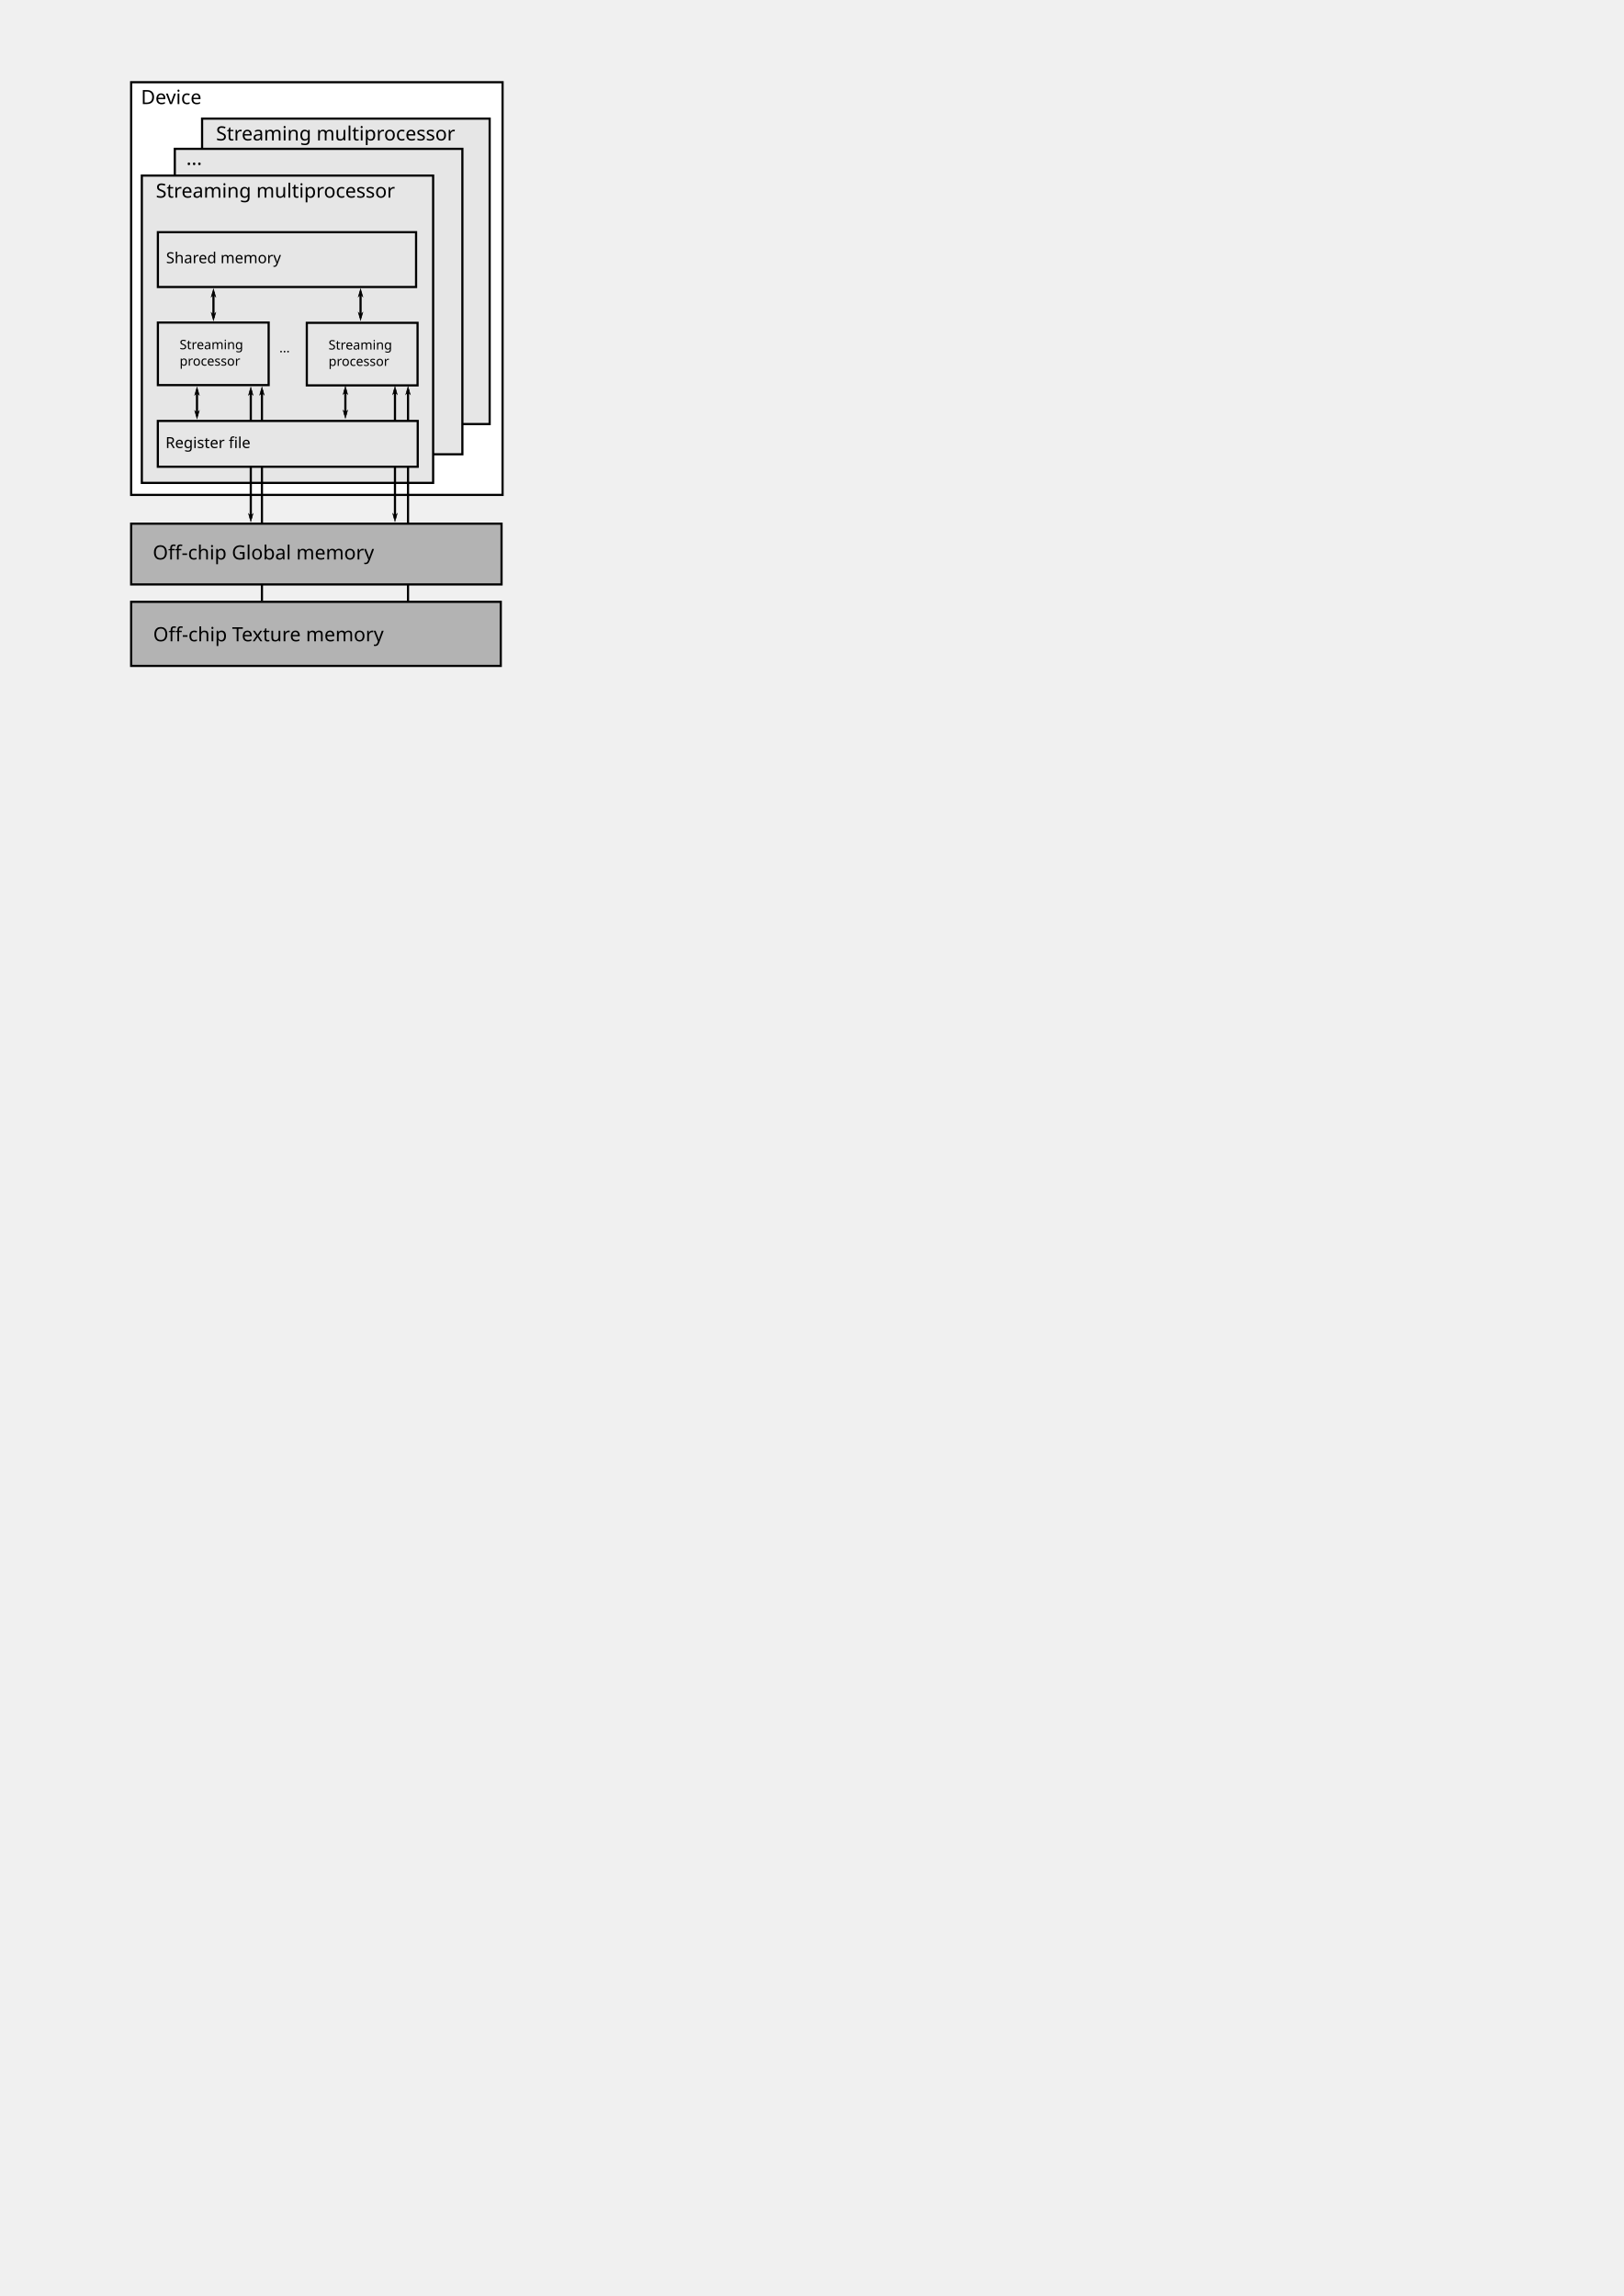
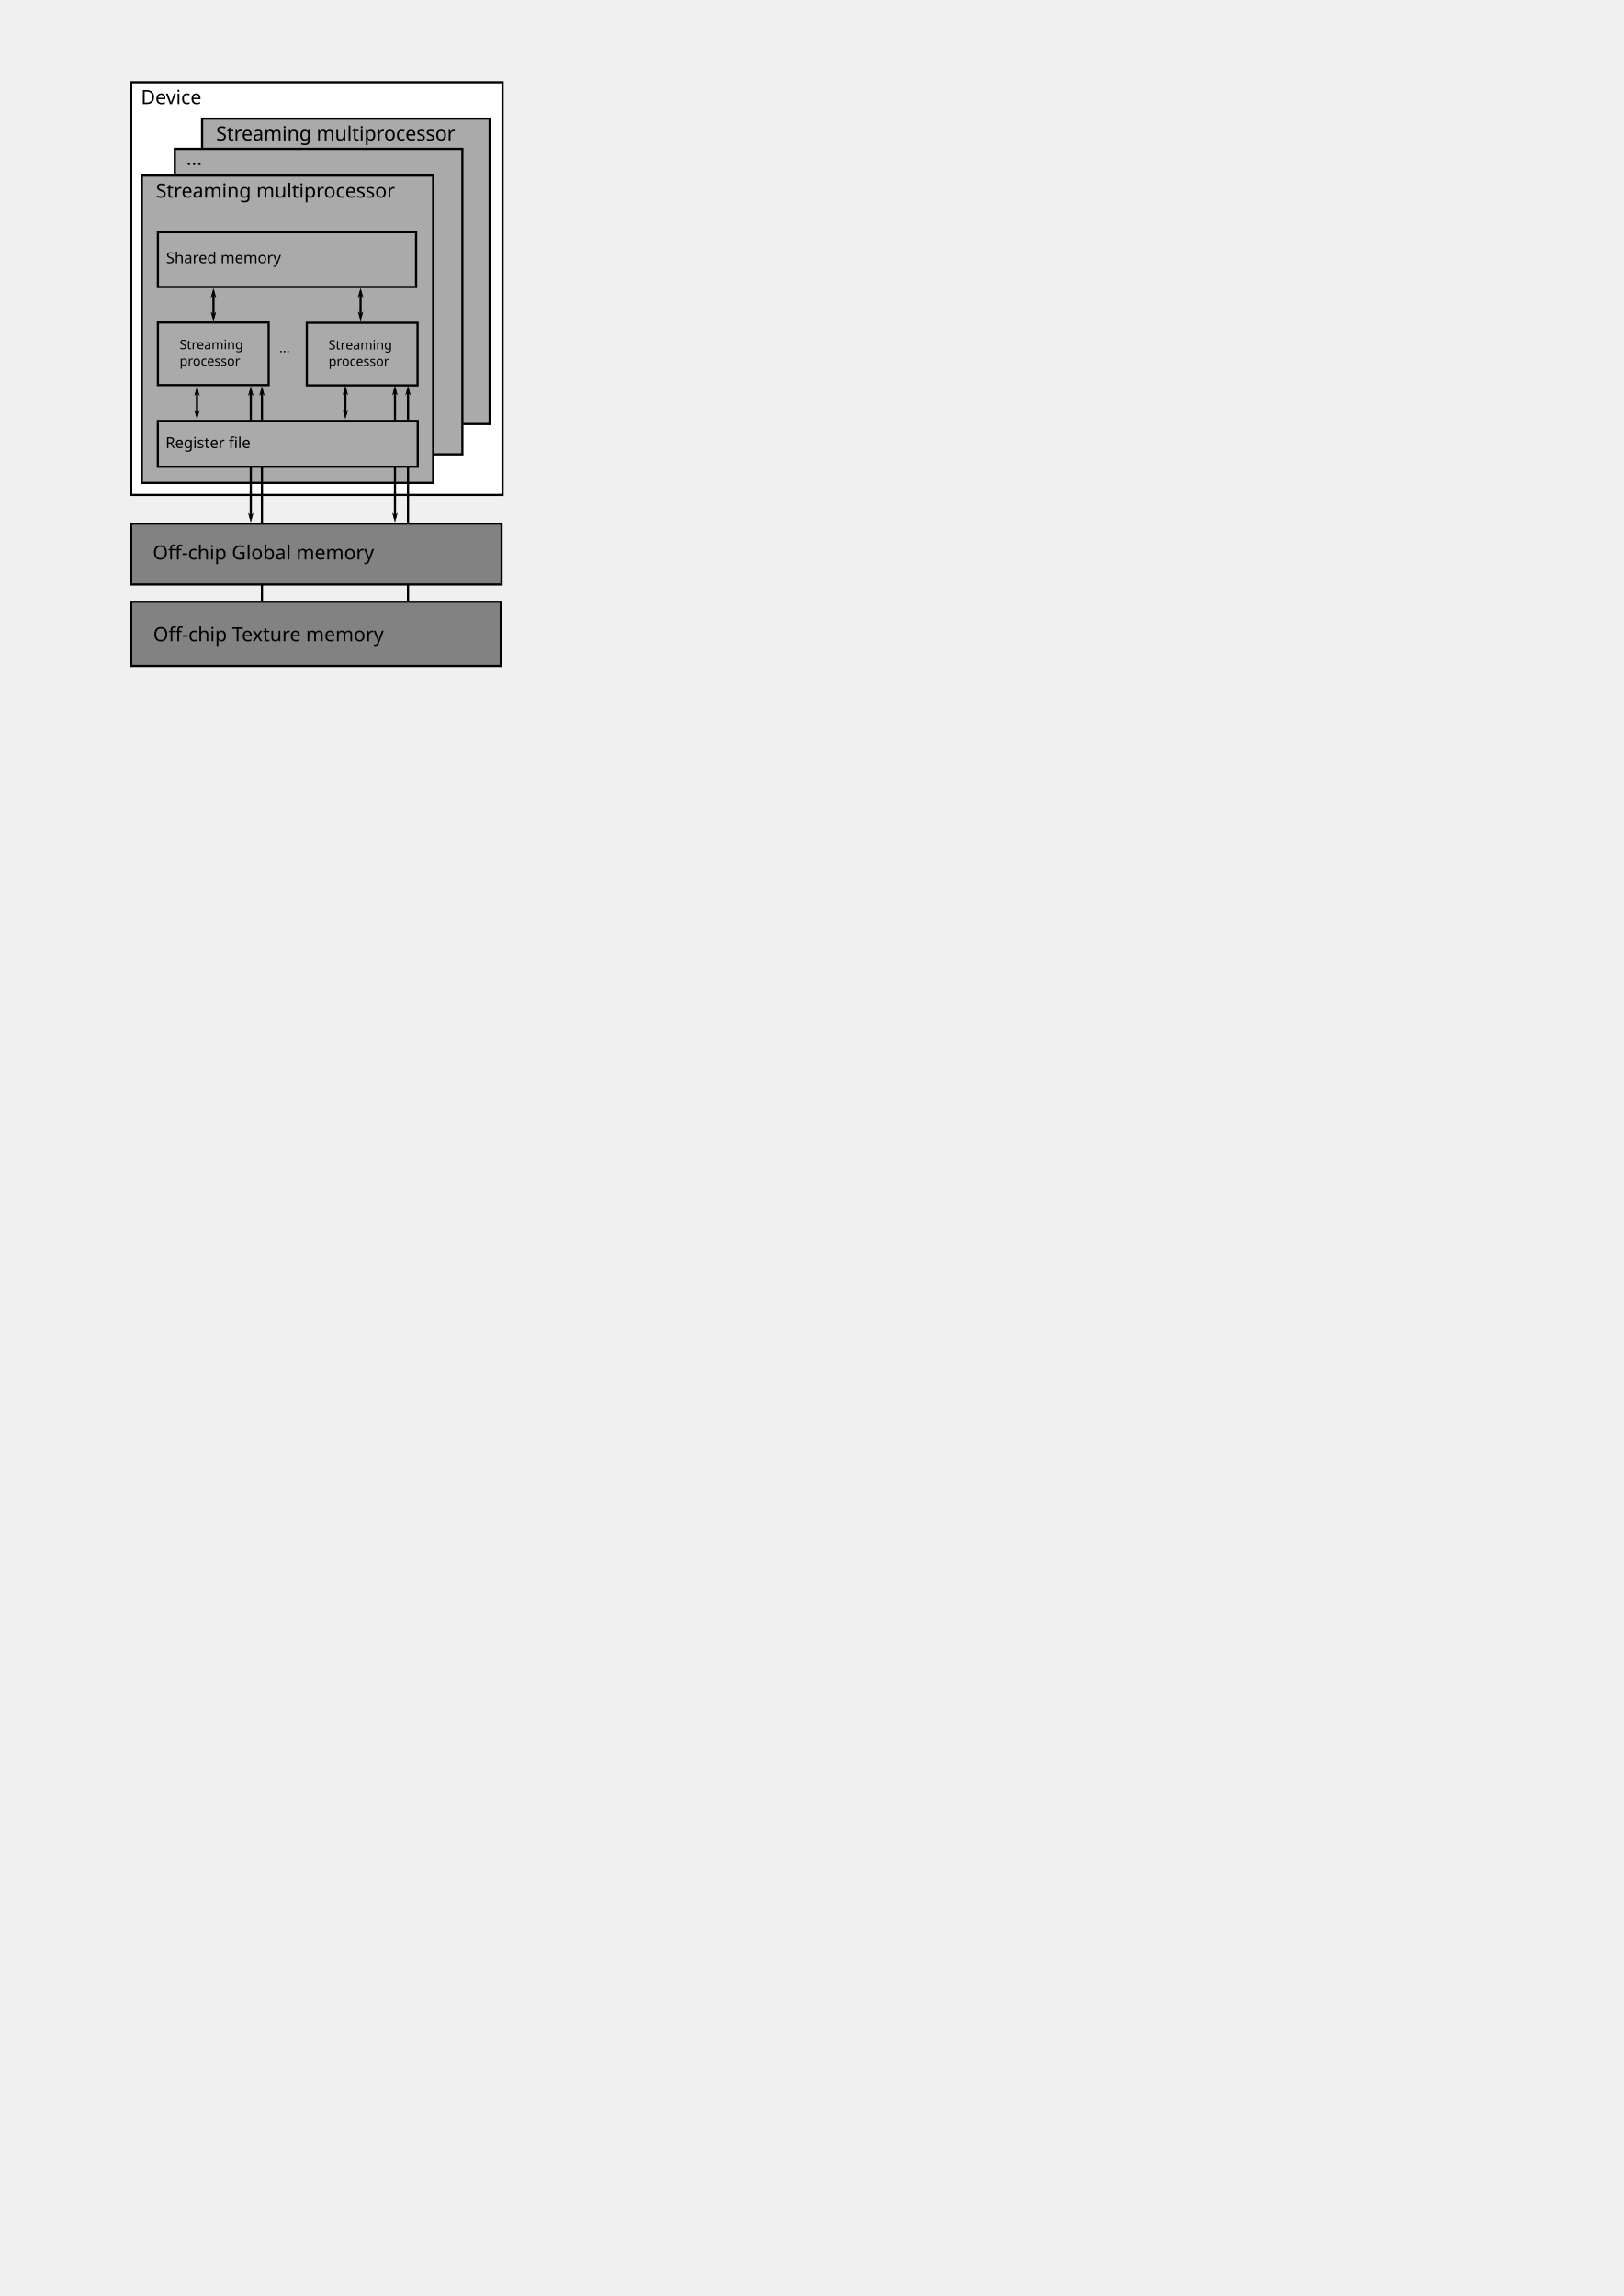
<svg xmlns="http://www.w3.org/2000/svg" width="744.094" height="1052.362" id="svg2" version="1.1">
  <defs id="defs4">
    <marker orient="auto" refY="0.0" refX="0.0" id="Arrow1Send" style="overflow:visible;">
      <path id="path4098" d="M 0.0,0.0 L 5.0,-5.0 L -12.5,0.0 L 5.0,5.0 L 0.0,0.0 z " style="fill-rule:evenodd;stroke:#000000;stroke-width:1.0pt;" transform="scale(0.2) rotate(180) translate(6,0)" />
    </marker>
    <marker orient="auto" refY="0.0" refX="0.0" id="Arrow1Sstart" style="overflow:visible">
      <path id="path4095" d="M 0.0,0.0 L 5.0,-5.0 L -12.5,0.0 L 5.0,5.0 L 0.0,0.0 z " style="fill-rule:evenodd;stroke:#000000;stroke-width:1.0pt" transform="scale(0.2) translate(6,0)" />
    </marker>
    <marker orient="auto" refY="0" refX="0" id="Arrow1Sstart-8" style="overflow:visible">
      <path id="path4095-5" d="M 0,0 5,-5 -12.5,0 5,5 0,0 z" style="fill-rule:evenodd;stroke:#000000;stroke-width:1pt" transform="matrix(0.2,0,0,0.2,1.2,0)" />
    </marker>
    <marker orient="auto" refY="0" refX="0" id="Arrow1Send-6" style="overflow:visible">
      <path id="path4098-1" d="M 0,0 5,-5 -12.5,0 5,5 0,0 z" style="fill-rule:evenodd;stroke:#000000;stroke-width:1pt" transform="matrix(-0.2,0,0,-0.2,-1.2,0)" />
    </marker>
    <marker orient="auto" refY="0" refX="0" id="Arrow1Sstart-6" style="overflow:visible">
      <path id="path4095-2" d="M 0,0 5,-5 -12.5,0 5,5 0,0 z" style="fill-rule:evenodd;stroke:#000000;stroke-width:1pt" transform="matrix(0.2,0,0,0.2,1.2,0)" />
    </marker>
    <marker orient="auto" refY="0" refX="0" id="Arrow1Send-69" style="overflow:visible">
      <path id="path4098-4" d="M 0,0 5,-5 -12.5,0 5,5 0,0 z" style="fill-rule:evenodd;stroke:#000000;stroke-width:1pt" transform="matrix(-0.2,0,0,-0.2,-1.2,0)" />
    </marker>
    <marker orient="auto" refY="0" refX="0" id="Arrow1Sstart-3" style="overflow:visible">
      <path id="path4095-6" d="M 0,0 5,-5 -12.5,0 5,5 0,0 z" style="fill-rule:evenodd;stroke:#000000;stroke-width:1pt" transform="matrix(0.2,0,0,0.2,1.2,0)" />
    </marker>
    <marker orient="auto" refY="0" refX="0" id="Arrow1Send-4" style="overflow:visible">
      <path id="path4098-6" d="M 0,0 5,-5 -12.5,0 5,5 0,0 z" style="fill-rule:evenodd;stroke:#000000;stroke-width:1pt" transform="matrix(-0.2,0,0,-0.2,-1.2,0)" />
    </marker>
    <marker orient="auto" refY="0" refX="0" id="Arrow1Sstart-5" style="overflow:visible">
      <path id="path4095-9" d="M 0,0 5,-5 -12.5,0 5,5 0,0 z" style="fill-rule:evenodd;stroke:#000000;stroke-width:1pt" transform="matrix(0.2,0,0,0.2,1.2,0)" />
    </marker>
    <marker orient="auto" refY="0" refX="0" id="Arrow1Sstart-9" style="overflow:visible">
      <path id="path4095-8" d="M 0,0 5,-5 -12.5,0 5,5 0,0 z" style="fill-rule:evenodd;stroke:#000000;stroke-width:1pt" transform="matrix(0.2,0,0,0.2,1.2,0)" />
    </marker>
    <marker orient="auto" refY="0" refX="0" id="Arrow1Send-3" style="overflow:visible">
      <path id="path4098-7" d="M 0,0 5,-5 -12.5,0 5,5 0,0 z" style="fill-rule:evenodd;stroke:#000000;stroke-width:1pt" transform="matrix(-0.2,0,0,-0.2,-1.2,0)" />
    </marker>
    <marker orient="auto" refY="0" refX="0" id="Arrow1Sstart-90" style="overflow:visible">
      <path id="path4095-3" d="M 0,0 5,-5 -12.5,0 5,5 0,0 z" style="fill-rule:evenodd;stroke:#000000;stroke-width:1pt" transform="matrix(0.2,0,0,0.2,1.2,0)" />
    </marker>
    <marker orient="auto" refY="0" refX="0" id="Arrow1Send-44" style="overflow:visible">
      <path id="path4098-10" d="M 0,0 5,-5 -12.5,0 5,5 0,0 z" style="fill-rule:evenodd;stroke:#000000;stroke-width:1pt" transform="matrix(-0.2,0,0,-0.2,-1.2,0)" />
    </marker>
    <marker orient="auto" refY="0" refX="0" id="Arrow1Sstart-1" style="overflow:visible">
      <path id="path4095-1" d="M 0,0 5,-5 -12.5,0 5,5 0,0 z" style="fill-rule:evenodd;stroke:#000000;stroke-width:1pt" transform="matrix(0.2,0,0,0.2,1.2,0)" />
    </marker>
    <marker orient="auto" refY="0" refX="0" id="Arrow1Send-5" style="overflow:visible">
      <path id="path4098-5" d="M 0,0 5,-5 -12.5,0 5,5 0,0 z" style="fill-rule:evenodd;stroke:#000000;stroke-width:1pt" transform="matrix(-0.2,0,0,-0.2,-1.2,0)" />
    </marker>
  </defs>
  <g id="layer1">
    <rect style="fill:#ffffff;fill-opacity:1;stroke:#000000;stroke-width:1;stroke-linecap:butt;stroke-linejoin:miter;stroke-miterlimit:4;stroke-opacity:1;stroke-dasharray:none;stroke-dashoffset:0" id="rect3204" width="170.211" height="189.151" x="60.104" y="37.684" />
-     <rect style="fill:#e6e6e6;stroke:#000000;stroke-width:1;stroke-linecap:butt;stroke-linejoin:miter;stroke-miterlimit:4;stroke-opacity:1;stroke-dasharray:none;stroke-dashoffset:0" id="rect2985-7-9-2-7" width="131.786" height="140" x="92.611" y="54.362" ry="0" />
-     <rect style="fill:#e6e6e6;fill-opacity:1;stroke:#000000;stroke-width:1;stroke-linecap:butt;stroke-linejoin:miter;stroke-miterlimit:4;stroke-opacity:1;stroke-dasharray:none;stroke-dashoffset:0" id="rect2985-7-9-2" width="131.786" height="140" x="80.107" y="68.219" ry="0" />
-     <rect style="fill:#b3b3b3;stroke:#000000;stroke-width:1;stroke-linecap:butt;stroke-linejoin:miter;stroke-miterlimit:4;stroke-opacity:1;stroke-dasharray:none;stroke-dashoffset:0" id="rect2985-7" width="169.382" height="29.375" x="60.104" y="275.841" />
+     <rect style="fill:#aaaaaa;stroke:#000000;stroke-width:1;stroke-linecap:butt;stroke-linejoin:miter;stroke-miterlimit:4;stroke-opacity:1;stroke-dasharray:none;stroke-dashoffset:0;fill-opacity:1" id="rect2985-7-9-2-7" width="131.786" height="140" x="92.611" y="54.362" ry="0" />
+     <rect style="fill:#aaaaaa;fill-opacity:1;stroke:#000000;stroke-width:1;stroke-linecap:butt;stroke-linejoin:miter;stroke-miterlimit:4;stroke-opacity:1;stroke-dasharray:none;stroke-dashoffset:0" id="rect2985-7-9-2" width="131.786" height="140" x="80.107" y="68.219" ry="0" />
+     <rect style="fill:#828282;stroke:#000000;stroke-width:1;stroke-linecap:butt;stroke-linejoin:miter;stroke-miterlimit:4;stroke-opacity:1;stroke-dasharray:none;stroke-dashoffset:0;fill-opacity:1" id="rect2985-7" width="169.382" height="29.375" x="60.104" y="275.841" />
    <text xml:space="preserve" style="font-size:40px;font-style:normal;font-weight:normal;line-height:125%;letter-spacing:0px;word-spacing:0px;fill:#000000;fill-opacity:1;stroke:none;font-family:Sans" x="70.179" y="293.934" id="text2987-2">
      <tspan id="tspan2989-3" x="70.179" y="293.934" style="font-size:9px">Off-chip Texture memory</tspan>
    </text>
-     <rect style="fill:#e6e6e6;stroke:#000000;stroke-width:1;stroke-linecap:butt;stroke-linejoin:miter;stroke-miterlimit:4;stroke-opacity:1;stroke-dasharray:none;stroke-dashoffset:0;fill-opacity:1" id="rect2985-7-9" width="133.5" height="140.858" x="64.996" y="80.472" />
+     <rect style="fill:#aaaaaa;stroke:#000000;stroke-width:1;stroke-linecap:butt;stroke-linejoin:miter;stroke-miterlimit:4;stroke-opacity:1;stroke-dasharray:none;stroke-dashoffset:0;fill-opacity:1" id="rect2985-7-9" width="133.5" height="140.858" x="64.996" y="80.472" />
    <path style="fill:none;stroke:#000000;stroke-width:1px;stroke-linecap:butt;stroke-linejoin:miter;stroke-opacity:1;marker-start:url(#Arrow1Sstart);marker-end:url(#Arrow1Send)" d="m 114.927,178.848 0,58.868" id="path3309-6" />
    <path style="fill:none;stroke:#000000;stroke-width:1px;stroke-linecap:butt;stroke-linejoin:miter;stroke-opacity:1;marker-start:url(#Arrow1Sstart);marker-end:none" d="m 120.034,178.77 0,96.531" id="path3309-6-8" />
    <rect style="fill:none;stroke:#000000;stroke-width:1;stroke-linecap:butt;stroke-linejoin:miter;stroke-miterlimit:4;stroke-opacity:1;stroke-dasharray:none;stroke-dashoffset:0" id="rect3091-8" width="50.756" height="28.674" x="72.355" y="147.836" />
    <text xml:space="preserve" style="font-size:60px;font-style:normal;font-weight:normal;line-height:125%;letter-spacing:0px;word-spacing:0px;fill:#000000;fill-opacity:1;stroke:none;font-family:Sans" x="82.304" y="160.079" id="text2987-2-6-1">
      <tspan x="82.304" y="160.079" style="font-size:6px" id="tspan3089-0">Streaming</tspan>
      <tspan x="82.304" y="167.579" style="font-size:6px" id="tspan3175">processor</tspan>
    </text>
    <rect style="fill:none;stroke:#000000;stroke-width:1;stroke-linecap:butt;stroke-linejoin:miter;stroke-miterlimit:4;stroke-opacity:1;stroke-dasharray:none;stroke-dashoffset:0" id="rect3091-8-6" width="118.323" height="25.123" x="72.355" y="106.424" />
    <text xml:space="preserve" style="font-size:60px;font-style:normal;font-weight:normal;line-height:125%;letter-spacing:0px;word-spacing:0px;fill:#000000;fill-opacity:1;stroke:none;font-family:Sans" x="76.12" y="120.641" id="text2987-2-6-1-82">
      <tspan x="76.12" y="120.641" style="font-size:7px" id="tspan3089-0-5">Shared memory</tspan>
    </text>
    <text xml:space="preserve" style="font-size:60px;font-style:normal;font-weight:normal;line-height:125%;letter-spacing:0px;word-spacing:0px;fill:#000000;fill-opacity:1;stroke:none;font-family:Sans" x="71.427" y="90.593" id="text2987-2-6-1-82-3">
      <tspan x="71.427" y="90.593" style="font-size:9px" id="tspan3089-0-5-0">Streaming multiprocessor</tspan>
    </text>
    <text xml:space="preserve" style="font-size:60px;font-style:normal;font-weight:normal;line-height:125%;letter-spacing:0px;word-spacing:0px;fill:#000000;fill-opacity:1;stroke:none;font-family:Sans" x="127.998" y="161.486" id="text2987-2-6-1-7">
      <tspan x="127.998" y="161.486" style="font-size:6px" id="tspan3089-0-4">...</tspan>
    </text>
    <path style="fill:none;stroke:#000000;stroke-width:1px;stroke-linecap:butt;stroke-linejoin:miter;stroke-opacity:1;marker-start:url(#Arrow1Sstart);marker-end:url(#Arrow1Send)" d="m 90.273,178.83 0,11.694" id="path3309" />
    <path style="fill:none;stroke:#000000;stroke-width:1px;stroke-linecap:butt;stroke-linejoin:miter;stroke-opacity:1;marker-start:url(#Arrow1Sstart);marker-end:url(#Arrow1Send)" d="m 158.273,178.475 0,11.856" id="path3309-8" />
    <text xml:space="preserve" style="font-size:60px;font-style:normal;font-weight:normal;line-height:125%;letter-spacing:0px;word-spacing:0px;fill:#000000;fill-opacity:1;stroke:none;font-family:Sans" x="99" y="64.362" id="text2987-2-6-1-82-3-6">
      <tspan x="99" y="64.362" style="font-size:9px" id="tspan3089-0-5-0-2">Streaming multiprocessor</tspan>
    </text>
    <text xml:space="preserve" style="font-size:60px;font-style:normal;font-weight:normal;line-height:125%;letter-spacing:0px;word-spacing:0px;fill:#000000;fill-opacity:1;stroke:none;font-family:Sans" x="85.357" y="75.576" id="text2987-2-6-1-82-3-6-9">
      <tspan x="85.357" y="75.576" style="font-size:9px" id="tspan3089-0-5-0-2-1">...</tspan>
    </text>
    <path style="fill:none;stroke:#000000;stroke-width:1px;stroke-linecap:butt;stroke-linejoin:miter;stroke-opacity:1;marker-start:url(#Arrow1Sstart);marker-end:none" d="m 186.978,178.554 0,96.969" id="path3309-6-8-1" />
-     <rect style="fill:#b3b3b3;fill-opacity:1;stroke:#000000;stroke-width:1;stroke-linecap:butt;stroke-linejoin:miter;stroke-miterlimit:4;stroke-opacity:1;stroke-dasharray:none;stroke-dashoffset:0" id="rect2985" width="169.739" height="27.86" x="60.104" y="240.016" />
+     <rect style="fill:#828282;fill-opacity:1;stroke:#000000;stroke-width:1;stroke-linecap:butt;stroke-linejoin:miter;stroke-miterlimit:4;stroke-opacity:1;stroke-dasharray:none;stroke-dashoffset:0" id="rect2985" width="169.739" height="27.86" x="60.104" y="240.016" />
    <text xml:space="preserve" style="font-size:40px;font-style:normal;font-weight:normal;line-height:125%;letter-spacing:0px;word-spacing:0px;fill:#000000;fill-opacity:1;stroke:none;font-family:Sans" x="70" y="256.429" id="text2987">
      <tspan id="tspan2989" x="70" y="256.429" style="font-size:9px">Off-chip Global memory</tspan>
    </text>
    <path style="fill:none;stroke:#000000;stroke-width:1px;stroke-linecap:butt;stroke-linejoin:miter;stroke-opacity:1;marker-start:url(#Arrow1Sstart);marker-end:url(#Arrow1Send)" d="m 181.004,178.531 0,59.112" id="path3309-6-6" />
    <path style="fill:none;stroke:#000000;stroke-width:1px;stroke-linecap:butt;stroke-linejoin:miter;stroke-opacity:1;marker-start:url(#Arrow1Sstart);marker-end:url(#Arrow1Send)" d="m 97.822,133.846 0,11.694" id="path3309-69" />
    <path style="fill:none;stroke:#000000;stroke-width:1px;stroke-linecap:butt;stroke-linejoin:miter;stroke-opacity:1;marker-start:url(#Arrow1Sstart);marker-end:url(#Arrow1Send)" d="m 165.233,133.765 0,11.694" id="path3309-9" />
    <rect style="fill:none;stroke:#000000;stroke-width:1;stroke-linecap:butt;stroke-linejoin:miter;stroke-miterlimit:4;stroke-opacity:1;stroke-dasharray:none;stroke-dashoffset:0" id="rect3091-8-61" width="50.756" height="28.674" x="140.6" y="147.963" />
    <text xml:space="preserve" style="font-size:60px;font-style:normal;font-weight:normal;line-height:125%;letter-spacing:0px;word-spacing:0px;fill:#000000;fill-opacity:1;stroke:none;font-family:Sans" x="150.549" y="160.205" id="text2987-2-6-1-2">
      <tspan x="150.549" y="160.205" style="font-size:6px" id="tspan3089-0-9">Streaming</tspan>
      <tspan x="150.549" y="167.705" style="font-size:6px" id="tspan3175-8">processor</tspan>
    </text>
    <text xml:space="preserve" style="font-size:60px;font-style:normal;font-weight:normal;line-height:125%;letter-spacing:0px;word-spacing:0px;fill:#000000;fill-opacity:1;stroke:none;font-family:Sans" x="64.589" y="47.703" id="text2987-2-6-1-82-3-6-6">
      <tspan x="64.589" y="47.703" style="font-size:9px" id="tspan3089-0-5-0-2-2">Device</tspan>
    </text>
-     <rect style="fill:#e6e6e6;stroke:#000000;stroke-width:1;stroke-linecap:butt;stroke-linejoin:miter;stroke-miterlimit:4;stroke-opacity:1;stroke-dasharray:none;stroke-dashoffset:0" id="rect3091" width="119.104" height="20.995" x="72.328" y="192.935" />
+     <rect style="fill:#aaaaaa;stroke:#000000;stroke-width:1;stroke-linecap:butt;stroke-linejoin:miter;stroke-miterlimit:4;stroke-opacity:1;stroke-dasharray:none;stroke-dashoffset:0;fill-opacity:1" id="rect3091" width="119.104" height="20.995" x="72.328" y="192.935" />
    <text xml:space="preserve" style="font-size:60px;font-style:normal;font-weight:normal;line-height:125%;letter-spacing:0px;word-spacing:0px;fill:#000000;fill-opacity:1;stroke:none;font-family:Sans" x="75.86" y="205.364" id="text2987-2-6">
      <tspan x="75.86" y="205.364" style="font-size:7px" id="tspan3089">Register file</tspan>
    </text>
  </g>
</svg>
